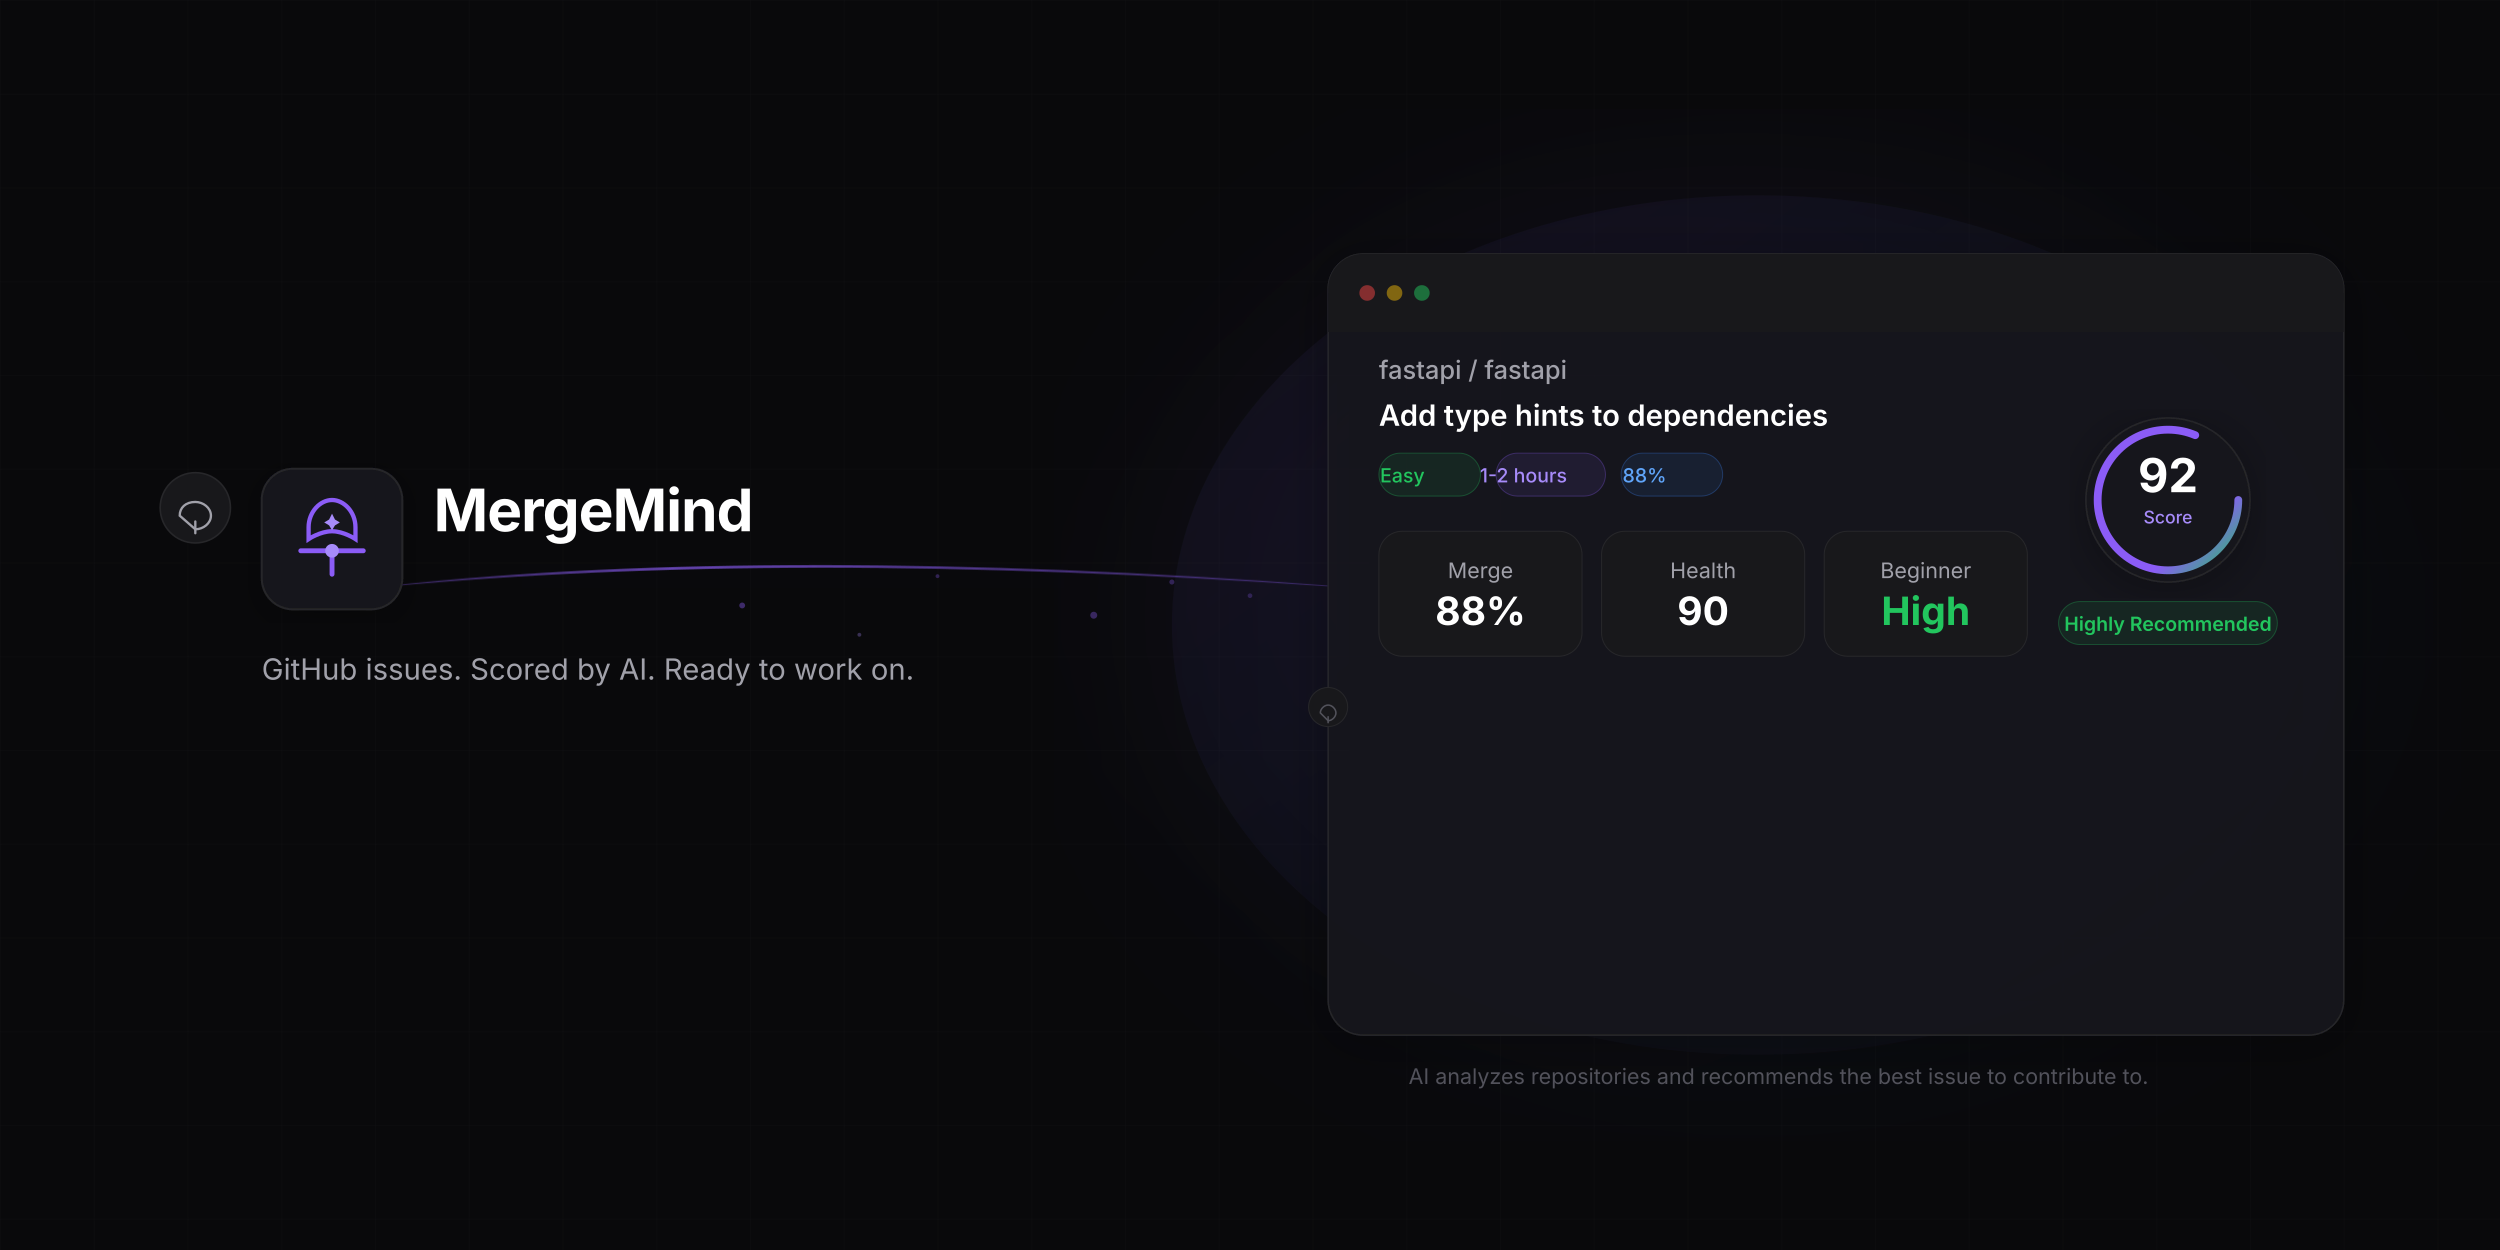
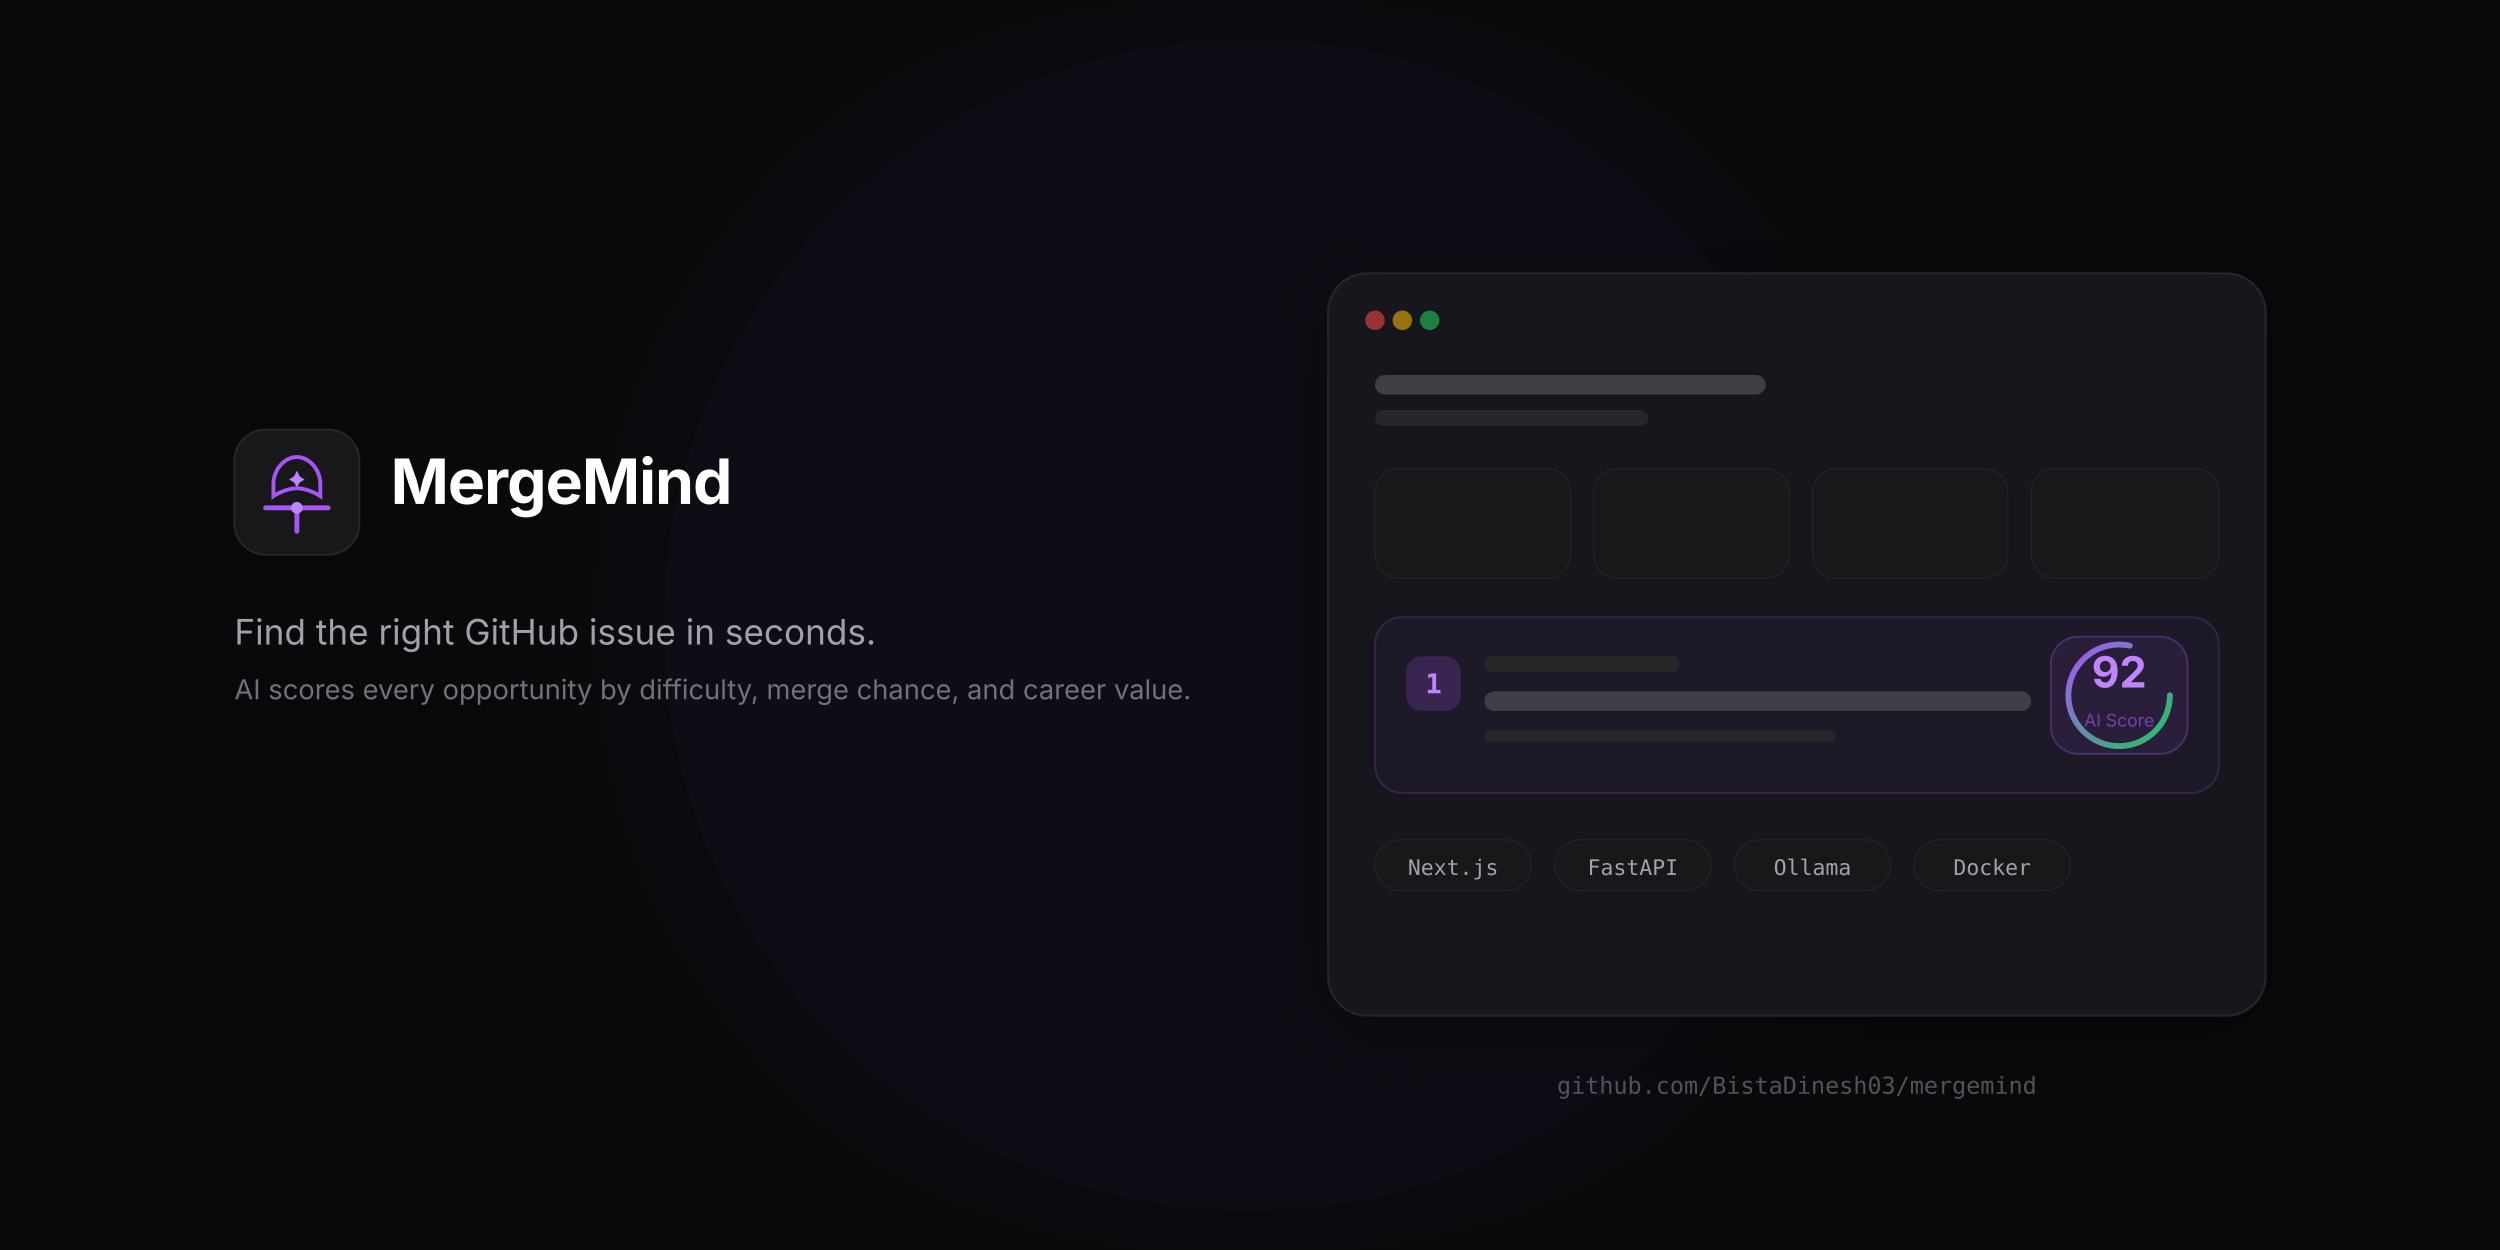
<svg xmlns="http://www.w3.org/2000/svg" width="1280" height="640" viewBox="0 0 1280 640" fill="none">
  <rect width="1280" height="640" fill="#09090b" />
  <defs>
-     <pattern id="grid" width="48" height="48" patternUnits="userSpaceOnUse">
-       <path d="M 48 0 L 0 0 0 48" fill="none" stroke="#27272a" stroke-width="0.4" opacity="0.25" />
-     </pattern>
-     <linearGradient id="purpleGlow" x1="0%" y1="0%" x2="100%" y2="100%">
-       <stop offset="0%" stop-color="#8b5cf6" stop-opacity="0.12" />
-       <stop offset="100%" stop-color="#3b82f6" stop-opacity="0.04" />
-     </linearGradient>
    <linearGradient id="scoreGrad" x1="0%" y1="0%" x2="100%" y2="100%">
-       <stop offset="0%" stop-color="#8b5cf6" />
-       <stop offset="70%" stop-color="#8b5cf6" />
+       <stop offset="0%" stop-color="#a855f7" />
      <stop offset="100%" stop-color="#22c55e" />
    </linearGradient>
-     <linearGradient id="lineGrad" x1="0%" y1="0%" x2="100%" y2="0%">
-       <stop offset="0%" stop-color="#8b5cf6" stop-opacity="0" />
-       <stop offset="30%" stop-color="#8b5cf6" stop-opacity="0.6" />
-       <stop offset="70%" stop-color="#8b5cf6" stop-opacity="0.3" />
-       <stop offset="100%" stop-color="#8b5cf6" stop-opacity="0" />
-     </linearGradient>
    <filter id="glow">
-       <feGaussianBlur stdDeviation="50" result="blur" />
+       <feGaussianBlur stdDeviation="60" result="blur" />
      <feMerge>
        <feMergeNode in="blur" />
        <feMergeNode in="SourceGraphic" />
      </feMerge>
    </filter>
-     <filter id="softGlow">
-       <feGaussianBlur stdDeviation="15" result="blur" />
-       <feMerge>
-         <feMergeNode in="blur" />
-         <feMergeNode in="SourceGraphic" />
-       </feMerge>
-     </filter>
-     <filter id="subtleShadow">
-       <feDropShadow dx="0" dy="4" stdDeviation="12" flood-color="#000000" flood-opacity="0.3" />
+     <filter id="cardShadow">
+       <feDropShadow dx="0" dy="8" stdDeviation="20" flood-color="#000000" flood-opacity="0.4" />
    </filter>
  </defs>
-   <rect width="1280" height="640" fill="url(#grid)" />
-   <ellipse cx="900" cy="320" rx="300" ry="220" fill="url(#purpleGlow)" filter="url(#glow)" opacity="0.5" />
-   <circle cx="380" cy="310" r="1.5" fill="#8b5cf6" opacity="0.4" />
-   <circle cx="480" cy="295" r="1" fill="#8b5cf6" opacity="0.3" />
-   <circle cx="560" cy="315" r="1.8" fill="#8b5cf6" opacity="0.35" />
-   <circle cx="640" cy="305" r="1.2" fill="#8b5cf6" opacity="0.25" />
-   <circle cx="440" cy="325" r="1" fill="#a78bfa" opacity="0.3" />
-   <circle cx="600" cy="298" r="1.3" fill="#8b5cf6" opacity="0.3" />
-   <path d="M 200 300 Q 400 280 680 300" fill="none" stroke="url(#lineGrad)" stroke-width="1.5" filter="url(#softGlow)" />
-   <path d="M 200 300 Q 400 280 680 300" fill="none" stroke="#8b5cf6" stroke-width="0.5" opacity="0.3" />
-   <circle cx="100" cy="260" r="18" fill="#18181b" stroke="#27272a" stroke-width="0.8" />
-   <path d="M92 264C92 260 95 257 100 257C104 257 108 260 108 264C108 268 104 271 100 271Z" fill="none" stroke="#a1a1aa" stroke-width="1.2" />
-   <line x1="100" y1="267" x2="100" y2="273" stroke="#a1a1aa" stroke-width="1.2" stroke-linecap="round" />
-   <rect x="134" y="240" width="72" height="72" rx="16" fill="#18181b" stroke="#27272a" stroke-width="1" filter="url(#subtleShadow)" />
-   <line x1="170" y1="282" x2="170" y2="294" stroke="#8b5cf6" stroke-width="2.5" stroke-linecap="round" />
-   <line x1="154" y1="282" x2="186" y2="282" stroke="#8b5cf6" stroke-width="2.5" stroke-linecap="round" />
-   <circle cx="170" cy="282" r="3.5" fill="#a78bfa" />
-   <path d="M158 270C158 262 164 256 170 256C176 256 182 262 182 270V276C182 276 176 272 170 272C164 272 158 276 158 276V270Z" fill="none" stroke="#8b5cf6" stroke-width="2.2" stroke-linecap="round" />
-   <path d="M170 263L171.5 266L174 267.5L171.5 269L170 271.5L168.5 269L166 267.5L168.5 266Z" fill="#a78bfa" />
-   <text x="222" y="272" fill="#ffffff" font-family="-apple-system, BlinkMacSystemFont, Segoe UI, sans-serif" font-size="30" font-weight="700" letter-spacing="-0.5">MergeMind</text>
-   <text x="134" y="348" fill="#a1a1aa" font-family="-apple-system, BlinkMacSystemFont, Segoe UI, sans-serif" font-size="15" font-weight="400">GitHub issues. Scored by AI. Ready to work on.</text>
-   <rect x="680" y="130" width="520" height="400" rx="18" fill="#18181b" fill-opacity="0.9" stroke="#27272a" stroke-width="0.8" filter="url(#subtleShadow)" />
-   <rect x="680" y="130" width="520" height="40" rx="18" fill="#18181b" />
-   <rect x="680" y="150" width="520" height="20" fill="#18181b" />
-   <circle cx="700" cy="150" r="4" fill="#ef4444" opacity="0.5" />
-   <circle cx="714" cy="150" r="4" fill="#eab308" opacity="0.5" />
-   <circle cx="728" cy="150" r="4" fill="#22c55e" opacity="0.5" />
-   <text x="706" y="194" fill="#a1a1aa" font-family="-apple-system, sans-serif" font-size="13" font-weight="500">fastapi / fastapi</text>
-   <text x="706" y="218" fill="#ffffff" font-family="-apple-system, sans-serif" font-size="15" font-weight="600">Add type hints to dependencies</text>
-   <rect x="706" y="232" width="52" height="22" rx="11" fill="#22c55e" fill-opacity="0.1" stroke="#22c55e" stroke-width="0.5" stroke-opacity="0.3" />
-   <text x="718" y="247" fill="#22c55e" font-family="-apple-system, sans-serif" font-size="10" font-weight="500" text-anchor="middle">Easy</text>
-   <rect x="766" y="232" width="56" height="22" rx="11" fill="#8b5cf6" fill-opacity="0.1" stroke="#8b5cf6" stroke-width="0.5" stroke-opacity="0.3" />
-   <text x="780" y="247" fill="#a78bfa" font-family="-apple-system, sans-serif" font-size="10" font-weight="500" text-anchor="middle">1-2 hours</text>
-   <rect x="830" y="232" width="52" height="22" rx="11" fill="#3b82f6" fill-opacity="0.1" stroke="#3b82f6" stroke-width="0.5" stroke-opacity="0.3" />
-   <text x="842" y="247" fill="#60a5fa" font-family="-apple-system, sans-serif" font-size="10" font-weight="500" text-anchor="middle">88%</text>
-   <rect x="706" y="272" width="104" height="64" rx="12" fill="#18181b" stroke="#27272a" stroke-width="0.5" />
-   <text x="758" y="296" fill="#a1a1aa" font-family="-apple-system, sans-serif" font-size="11" text-anchor="middle">Merge</text>
-   <text x="758" y="320" fill="#ffffff" font-family="-apple-system, sans-serif" font-size="20" font-weight="700" text-anchor="middle">88%</text>
-   <rect x="820" y="272" width="104" height="64" rx="12" fill="#18181b" stroke="#27272a" stroke-width="0.5" />
-   <text x="872" y="296" fill="#a1a1aa" font-family="-apple-system, sans-serif" font-size="11" text-anchor="middle">Health</text>
-   <text x="872" y="320" fill="#ffffff" font-family="-apple-system, sans-serif" font-size="20" font-weight="700" text-anchor="middle">90</text>
-   <rect x="934" y="272" width="104" height="64" rx="12" fill="#18181b" stroke="#27272a" stroke-width="0.5" />
-   <text x="986" y="296" fill="#a1a1aa" font-family="-apple-system, sans-serif" font-size="11" text-anchor="middle">Beginner</text>
-   <text x="986" y="320" fill="#22c55e" font-family="-apple-system, sans-serif" font-size="20" font-weight="700" text-anchor="middle">High</text>
-   <circle cx="1110" cy="256" r="42" fill="#18181b" stroke="#27272a" stroke-width="0.8" filter="url(#subtleShadow)" />
-   <circle cx="1110" cy="256" r="36" fill="none" stroke="url(#scoreGrad)" stroke-width="4" stroke-linecap="round" stroke-dasharray="200" stroke-dashoffset="16" />
-   <text x="1110" y="252" fill="#ffffff" font-family="-apple-system, sans-serif" font-size="24" font-weight="700" text-anchor="middle">92</text>
-   <text x="1110" y="268" fill="#a78bfa" font-family="-apple-system, sans-serif" font-size="9" font-weight="500" text-anchor="middle">Score</text>
-   <rect x="1054" y="308" width="112" height="22" rx="11" fill="#22c55e" fill-opacity="0.1" stroke="#22c55e" stroke-width="0.5" stroke-opacity="0.3" />
-   <text x="1110" y="323" fill="#22c55e" font-family="-apple-system, sans-serif" font-size="10" font-weight="600" text-anchor="middle">Highly Recommended</text>
-   <text x="1100" y="555" fill="#52525b" font-family="-apple-system, sans-serif" font-size="11" text-anchor="end">AI analyzes repositories and recommends the best issue to contribute to.</text>
-   <circle cx="680" cy="362" r="10" fill="#18181b" stroke="#27272a" stroke-width="0.5" />
-   <path d="M676 365C676 363 678 361 680 361C682 361 684 363 684 365C684 367 682 369 680 369Z" fill="none" stroke="#52525b" stroke-width="0.8" />
-   <line x1="680" y1="367" x2="680" y2="370" stroke="#52525b" stroke-width="0.8" stroke-linecap="round" />
+   <circle cx="640" cy="320" r="300" fill="#a855f7" opacity="0.04" filter="url(#glow)" />
+   <rect x="120" y="220" width="64" height="64" rx="16" fill="#18181b" stroke="#27272a" stroke-width="1" />
+   <line x1="152" y1="260" x2="152" y2="272" stroke="#a855f7" stroke-width="2.5" stroke-linecap="round" />
+   <line x1="136" y1="260" x2="168" y2="260" stroke="#a855f7" stroke-width="2.5" stroke-linecap="round" />
+   <circle cx="152" cy="260" r="3" fill="#c084fc" />
+   <path d="M140 248C140 240 146 234 152 234C158 234 164 240 164 248V254C164 254 158 250 152 250C146 250 140 254 140 254V248Z" fill="none" stroke="#a855f7" stroke-width="2" stroke-linecap="round" />
+   <path d="M152 241L153.5 244L156 245.5L153.5 247L152 249.5L150.5 247L148 245.5L150.5 244Z" fill="#c084fc" />
+   <text x="200" y="258" fill="#ffffff" font-family="-apple-system, BlinkMacSystemFont, sans-serif" font-size="32" font-weight="700" letter-spacing="-0.5">MergeMind</text>
+   <text x="120" y="330" fill="#a1a1aa" font-family="-apple-system, BlinkMacSystemFont, sans-serif" font-size="18" font-weight="400">Find the right GitHub issue in seconds.</text>
+   <text x="120" y="358" fill="#71717a" font-family="-apple-system, BlinkMacSystemFont, sans-serif" font-size="14" font-weight="400">AI scores every opportunity by difficulty, merge chance, and career value.</text>
+   <rect x="680" y="140" width="480" height="380" rx="20" fill="#18181b" stroke="#27272a" stroke-width="1" filter="url(#cardShadow)" />
+   <circle cx="704" cy="164" r="5" fill="#ef4444" opacity="0.6" />
+   <circle cx="718" cy="164" r="5" fill="#eab308" opacity="0.6" />
+   <circle cx="732" cy="164" r="5" fill="#22c55e" opacity="0.6" />
+   <rect x="704" y="192" width="200" height="10" rx="5" fill="#3f3f46" />
+   <rect x="704" y="210" width="140" height="8" rx="4" fill="#27272a" />
+   <rect x="704" y="240" width="100" height="56" rx="12" fill="#18181b" stroke="#27272a" stroke-width="0.5" />
+   <rect x="816" y="240" width="100" height="56" rx="12" fill="#18181b" stroke="#27272a" stroke-width="0.5" />
+   <rect x="928" y="240" width="100" height="56" rx="12" fill="#18181b" stroke="#27272a" stroke-width="0.5" />
+   <rect x="1040" y="240" width="96" height="56" rx="12" fill="#18181b" stroke="#27272a" stroke-width="0.5" />
+   <rect x="704" y="316" width="432" height="90" rx="14" fill="#a855f7" fill-opacity="0.05" stroke="#a855f7" stroke-width="1" stroke-opacity="0.2" />
+   <rect x="720" y="336" width="28" height="28" rx="8" fill="#a855f7" fill-opacity="0.2" />
+   <text x="734" y="355" fill="#c084fc" font-family="monospace" font-size="14" font-weight="700" text-anchor="middle">1</text>
+   <rect x="760" y="336" width="100" height="8" rx="4" fill="#27272a" />
+   <rect x="760" y="354" width="280" height="10" rx="5" fill="#3f3f46" />
+   <rect x="760" y="374" width="180" height="6" rx="3" fill="#27272a" />
+   <rect x="1050" y="326" width="70" height="60" rx="14" fill="#a855f7" fill-opacity="0.1" stroke="#a855f7" stroke-width="1" stroke-opacity="0.3" />
+   <text x="1085" y="352" fill="#c084fc" font-family="-apple-system, sans-serif" font-size="22" font-weight="700" text-anchor="middle">92</text>
+   <text x="1085" y="372" fill="#a855f7" font-family="-apple-system, sans-serif" font-size="9" text-anchor="middle" opacity="0.6">AI Score</text>
+   <circle cx="1085" cy="356" r="26" fill="none" stroke="url(#scoreGrad)" stroke-width="3" stroke-linecap="round" stroke-dasharray="140" stroke-dashoffset="12" />
+   <rect x="704" y="430" width="80" height="26" rx="13" fill="#18181b" stroke="#27272a" stroke-width="0.5" />
+   <text x="744" y="448" fill="#a1a1aa" font-family="monospace" font-size="11" text-anchor="middle">Next.js</text>
+   <rect x="796" y="430" width="80" height="26" rx="13" fill="#18181b" stroke="#27272a" stroke-width="0.5" />
+   <text x="836" y="448" fill="#a1a1aa" font-family="monospace" font-size="11" text-anchor="middle">FastAPI</text>
+   <rect x="888" y="430" width="80" height="26" rx="13" fill="#18181b" stroke="#27272a" stroke-width="0.5" />
+   <text x="928" y="448" fill="#a1a1aa" font-family="monospace" font-size="11" text-anchor="middle">Ollama</text>
+   <rect x="980" y="430" width="80" height="26" rx="13" fill="#18181b" stroke="#27272a" stroke-width="0.5" />
+   <text x="1020" y="448" fill="#a1a1aa" font-family="monospace" font-size="11" text-anchor="middle">Docker</text>
+   <text x="920" y="560" fill="#52525b" font-family="monospace" font-size="12" text-anchor="middle">github.com/BistaDinesh03/mergemind</text>
</svg>
